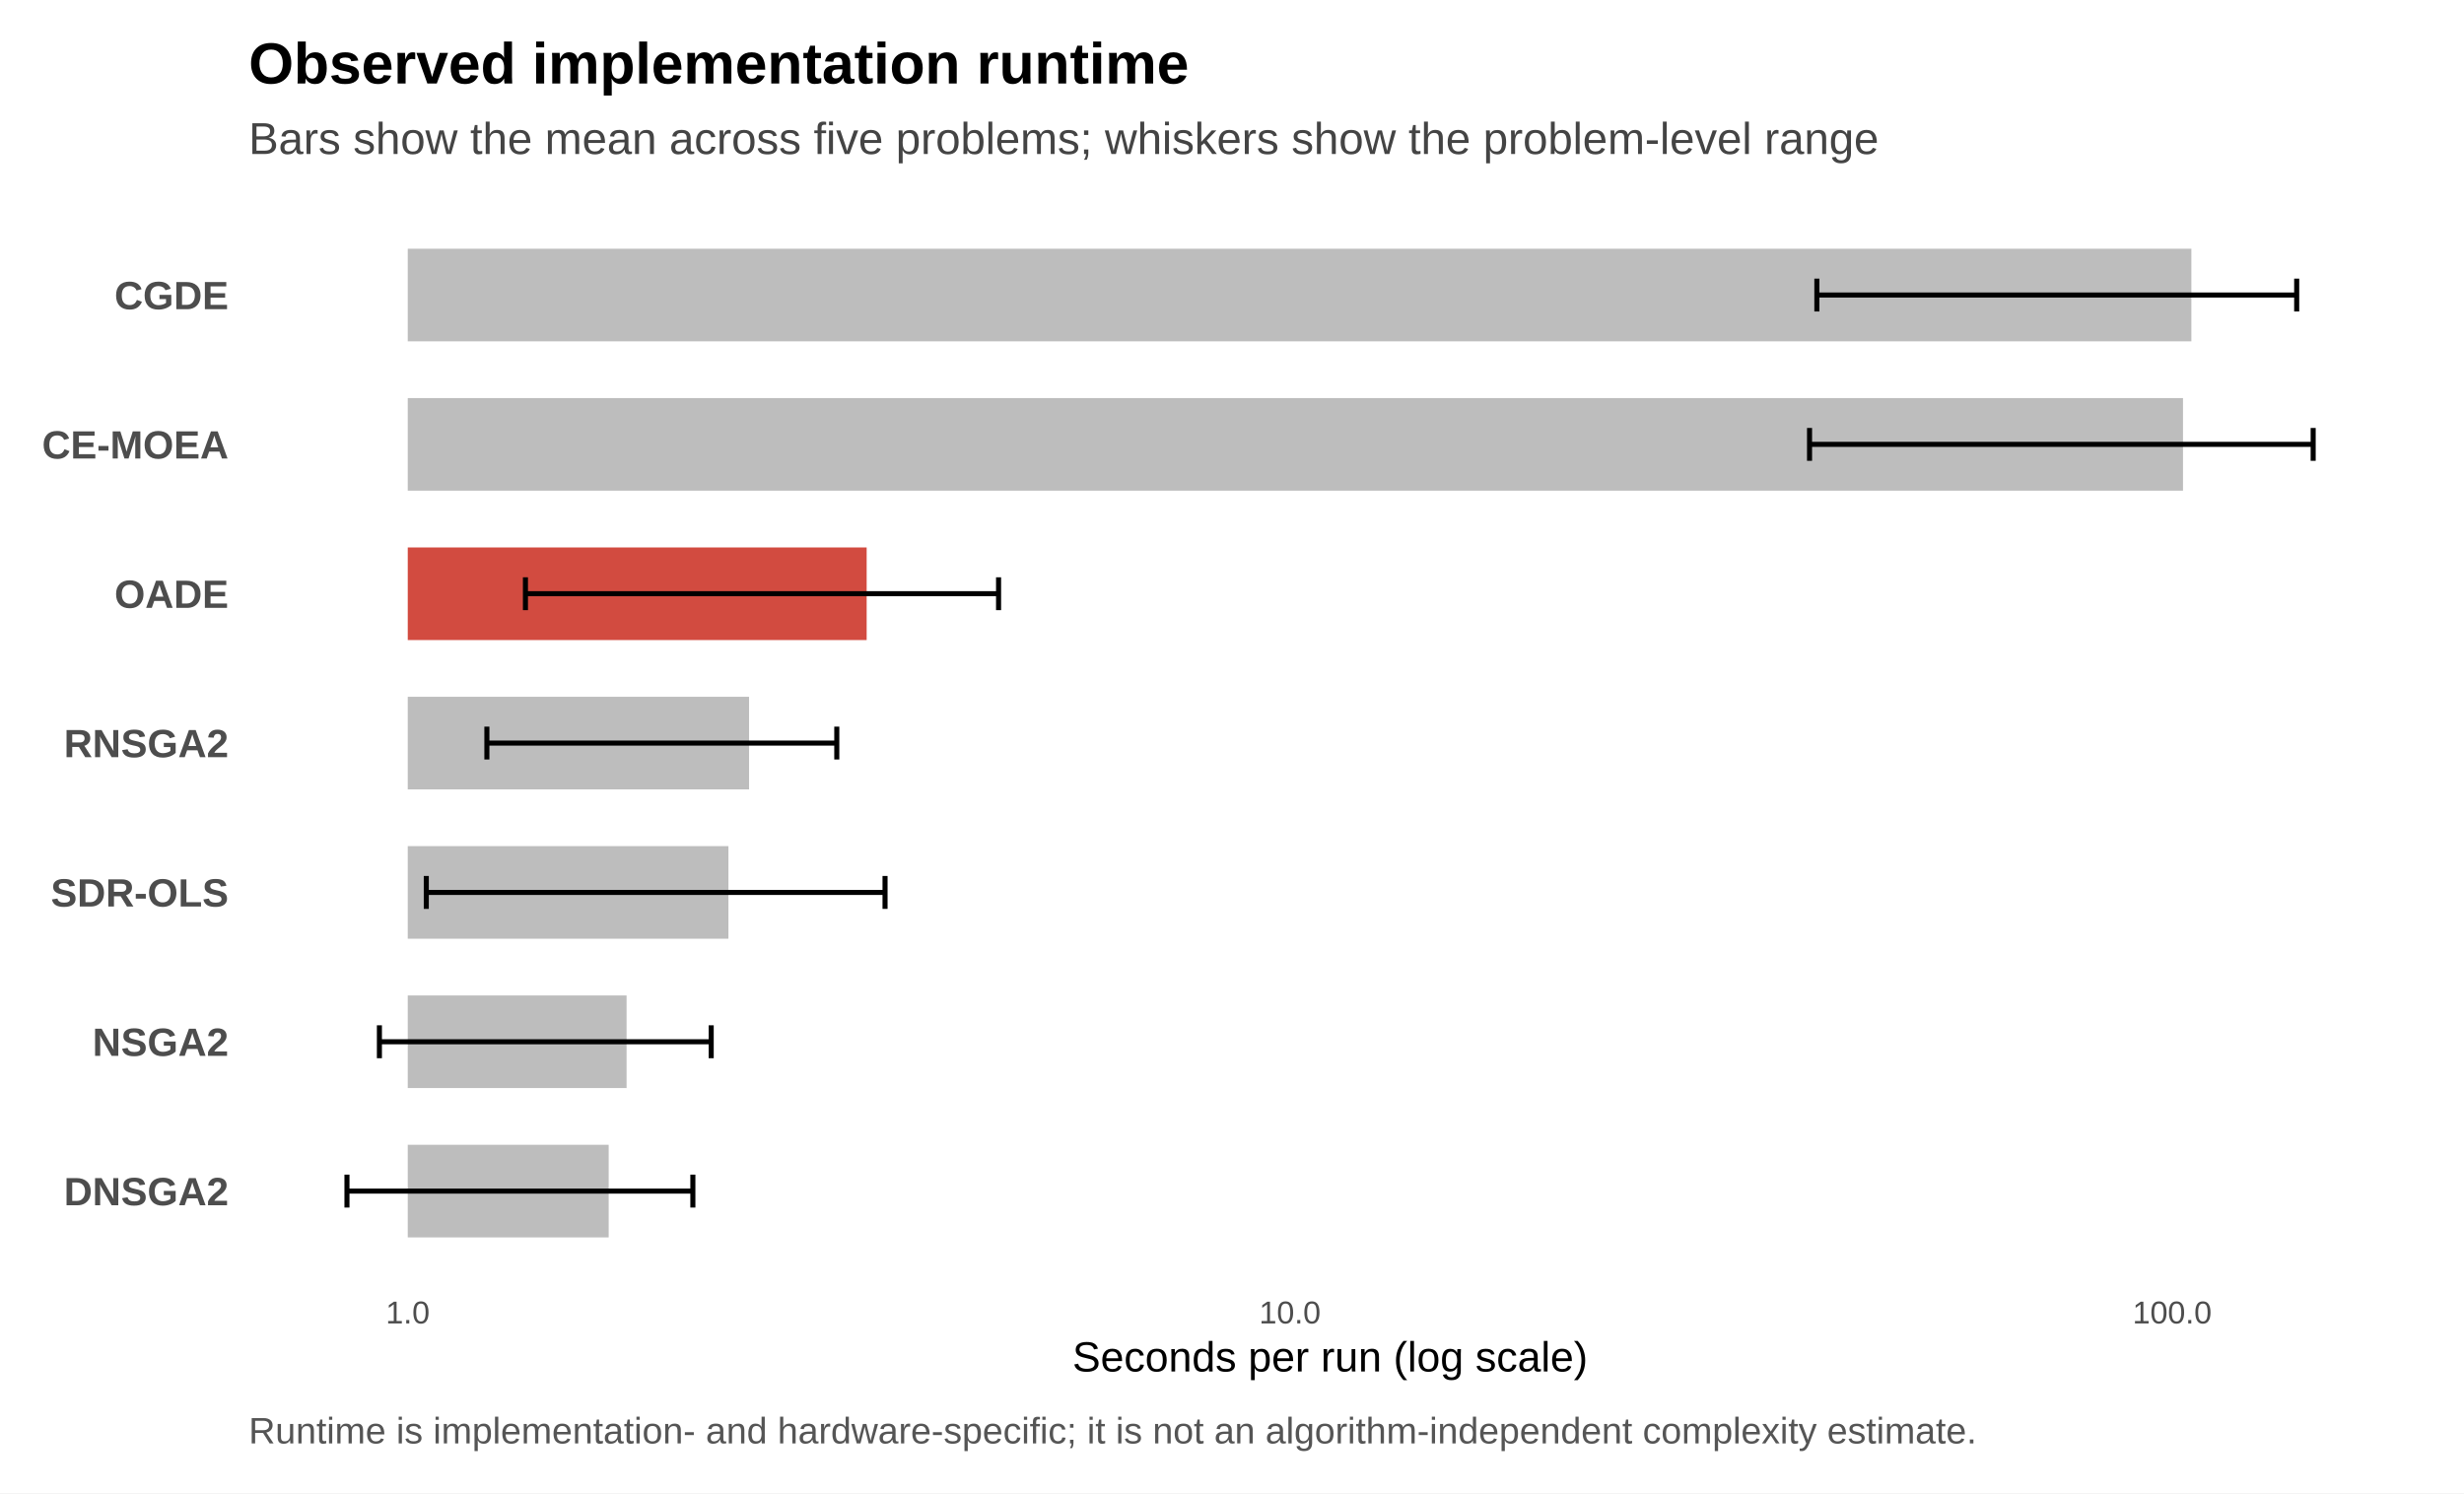
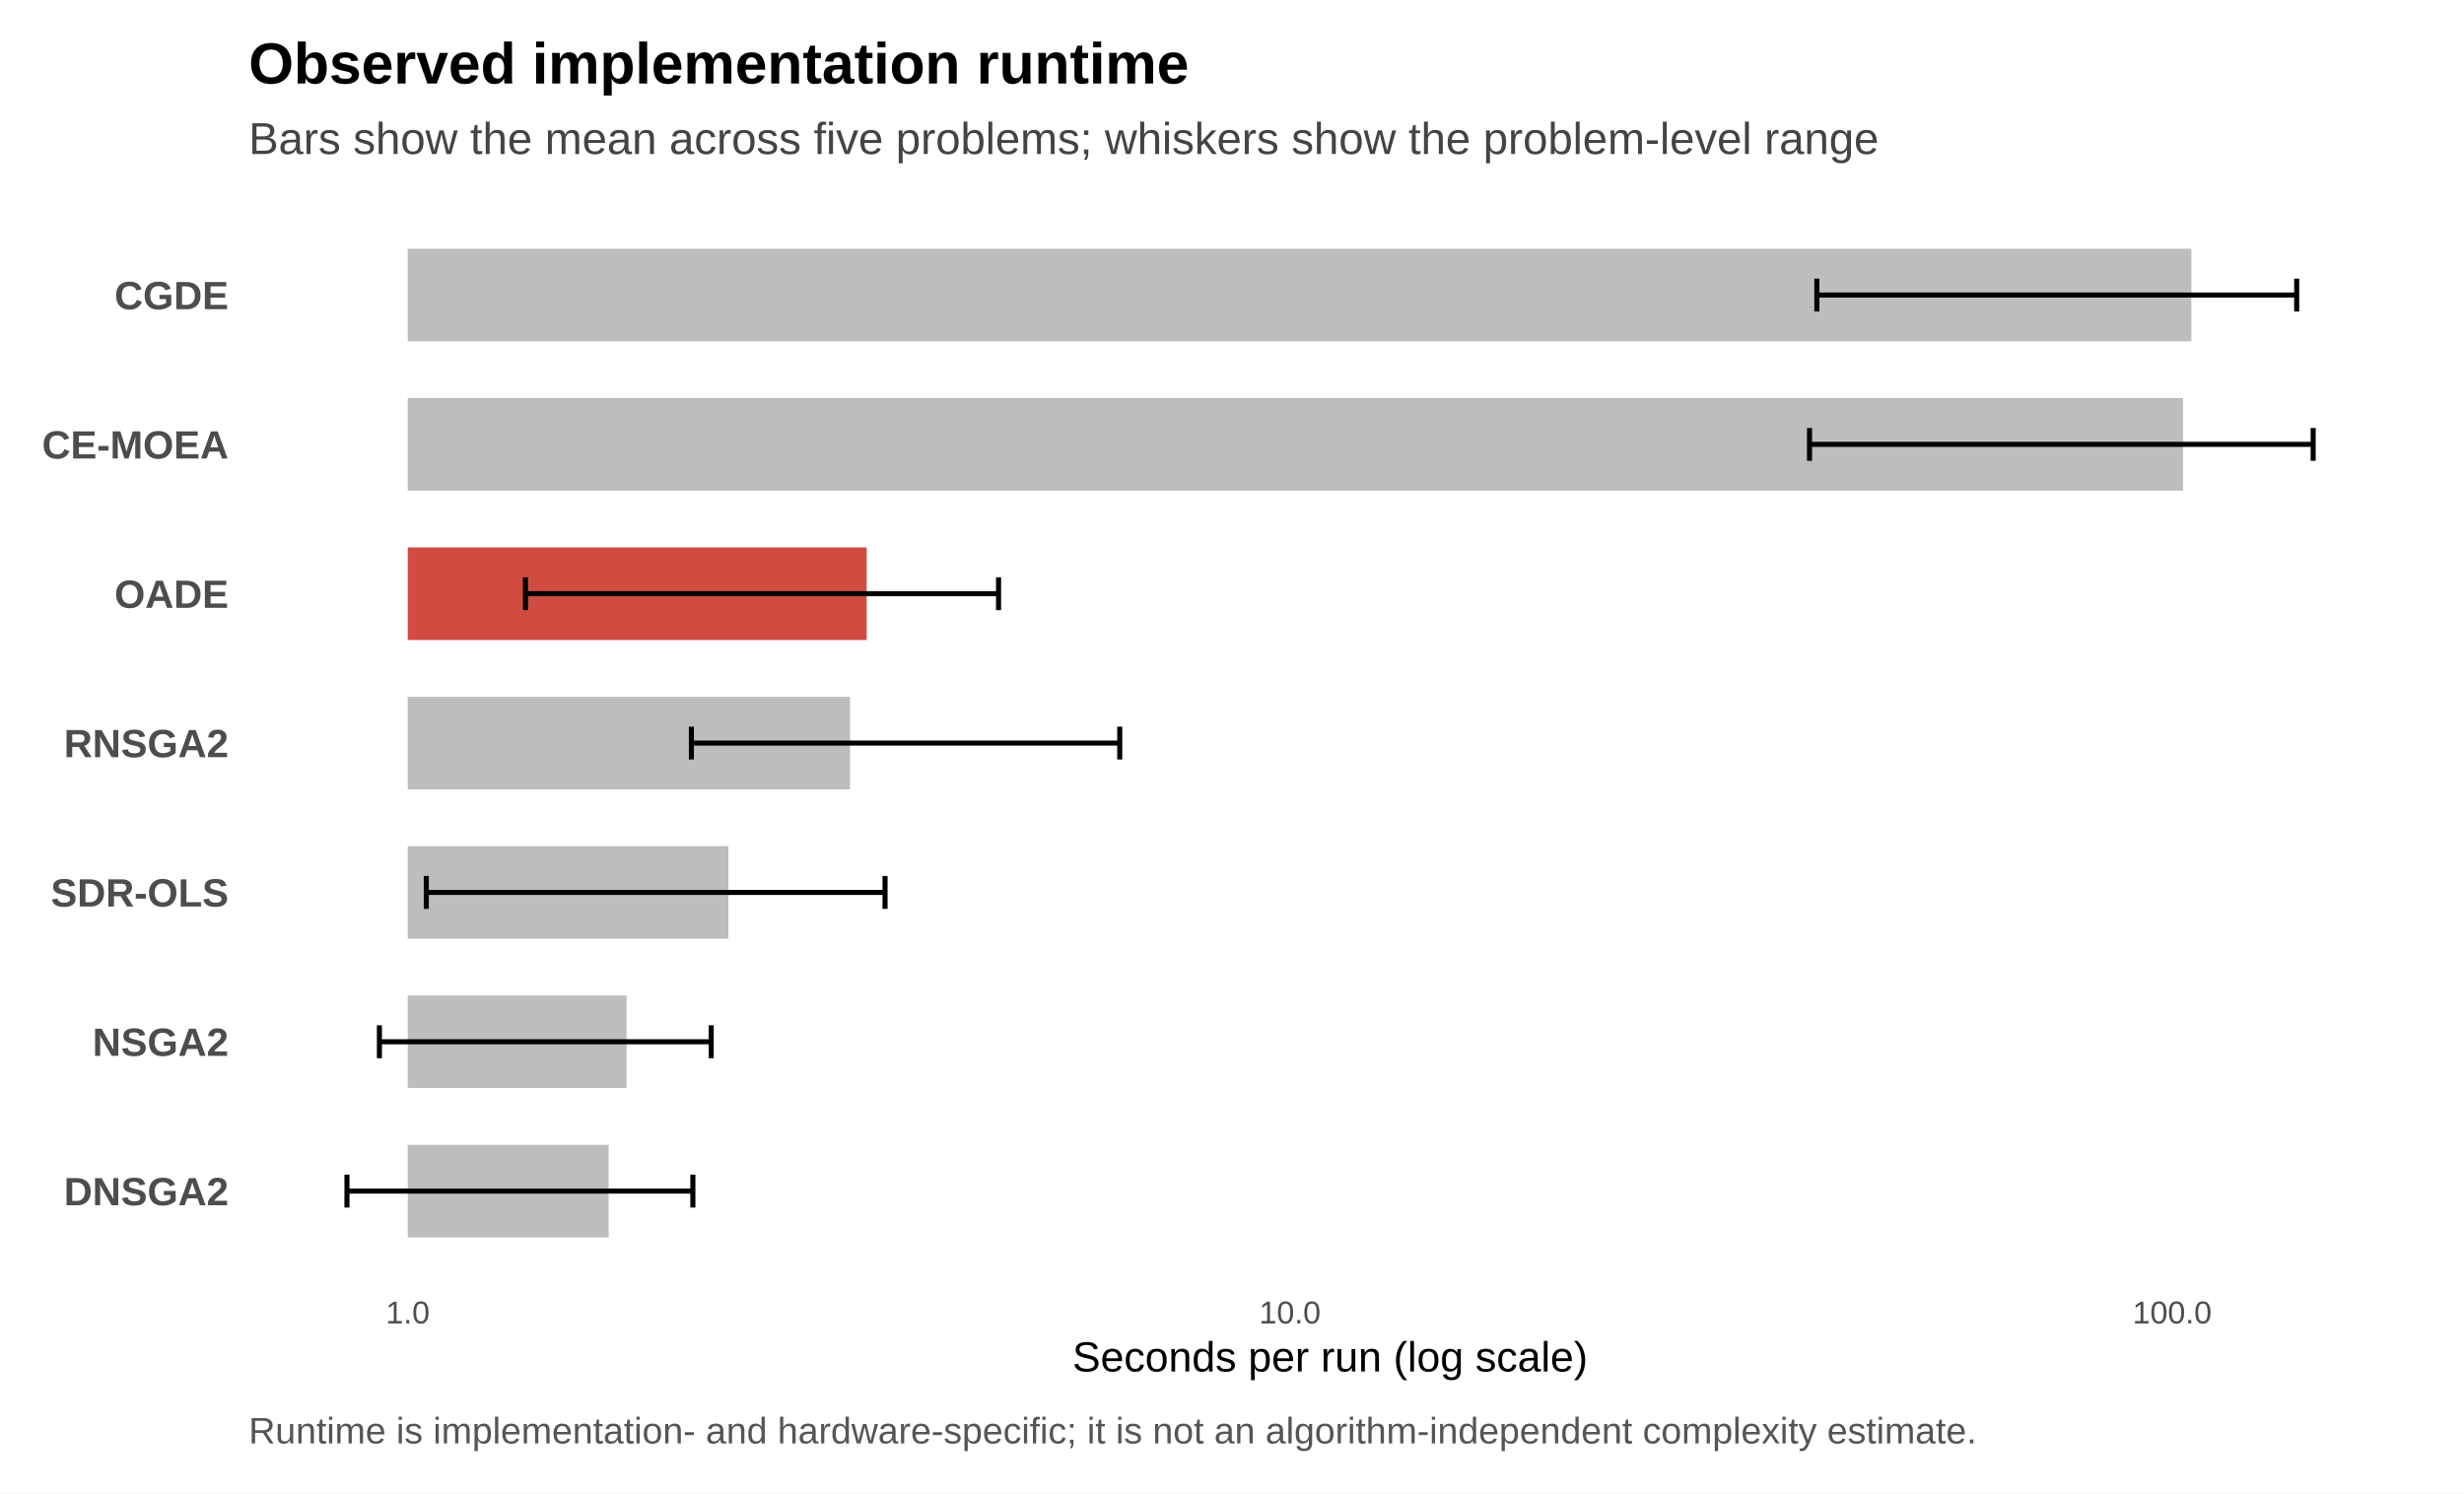
<svg xmlns="http://www.w3.org/2000/svg" width="467.72pt" height="283.46pt" viewBox="0 0 467.72 283.46">
  <g class="svglite">
    <defs>
      <style type="text/css">
    .svglite line, .svglite polyline, .svglite polygon, .svglite path, .svglite rect, .svglite circle {
      fill: none;
      stroke: #000000;
      stroke-linecap: round;
      stroke-linejoin: round;
      stroke-miterlimit: 10.00;
    }
    .svglite text {
      white-space: pre;
    }
    .svglite g.glyphgroup path {
      fill: inherit;
      stroke: none;
    }
  </style>
    </defs>
    <rect width="100%" height="100%" style="stroke: none; fill: #FFFFFF;" />
    <defs>
      <clipPath id="cpMC4wMHw0NjcuNzJ8MC4wMHwyODMuNDY=">
        <rect x="0.00" y="0.00" width="467.72" height="283.46" />
      </clipPath>
    </defs>
    <g clip-path="url(#cpMC4wMHw0NjcuNzJ8MC4wMHwyODMuNDY=)">
      <rect x="0" y="0.00" width="467.72" height="283.46" style="stroke-width: 0.82; stroke: none; fill: #FFFFFF;" />
    </g>
    <defs>
      <clipPath id="cpNDcuMjB8NDU3Ljc1fDM5LjAwfDI0My4xMw==">
        <rect x="47.20" y="39.00" width="410.55" height="204.13" />
      </clipPath>
    </defs>
    <g clip-path="url(#cpNDcuMjB8NDU3Ljc1fDM5LjAwfDI0My4xMw==)">
      <rect x="77.40" y="75.57" width="336.98" height="17.58" style="stroke-width: 0.82; stroke: none; stroke-linecap: butt; stroke-linejoin: miter; fill: #BDBDBD;" />
      <rect x="77.40" y="47.22" width="338.57" height="17.58" style="stroke-width: 0.82; stroke: none; stroke-linecap: butt; stroke-linejoin: miter; fill: #BDBDBD;" />
      <rect x="77.40" y="217.33" width="38.14" height="17.58" style="stroke-width: 0.82; stroke: none; stroke-linecap: butt; stroke-linejoin: miter; fill: #BDBDBD;" />
      <rect x="77.40" y="188.98" width="41.54" height="17.58" style="stroke-width: 0.82; stroke: none; stroke-linecap: butt; stroke-linejoin: miter; fill: #BDBDBD;" />
      <rect x="77.40" y="160.63" width="60.87" height="17.58" style="stroke-width: 0.82; stroke: none; stroke-linecap: butt; stroke-linejoin: miter; fill: #BDBDBD;" />
      <rect x="77.40" y="103.93" width="87.11" height="17.58" style="stroke-width: 0.82; stroke: none; stroke-linecap: butt; stroke-linejoin: miter; fill: #D24B40;" />
-       <rect x="77.40" y="132.28" width="64.79" height="17.58" style="stroke-width: 0.82; stroke: none; stroke-linecap: butt; stroke-linejoin: miter; fill: #BDBDBD;" />
+       <rect x="77.40" y="132.28" width="83.95" height="17.58" style="stroke-width: 0.82; stroke: none; stroke-linecap: butt; stroke-linejoin: miter; fill: #BDBDBD;" />
      <polyline points="439.09,87.48 439.09,81.24 " style="stroke-width: 0.96; stroke-linecap: butt;" />
      <polyline points="439.09,84.36 343.49,84.36 " style="stroke-width: 0.96; stroke-linecap: butt;" />
      <polyline points="343.49,87.48 343.49,81.24 " style="stroke-width: 0.96; stroke-linecap: butt;" />
      <polyline points="435.96,59.13 435.96,52.89 " style="stroke-width: 0.96; stroke-linecap: butt;" />
      <polyline points="435.96,56.01 344.88,56.01 " style="stroke-width: 0.96; stroke-linecap: butt;" />
      <polyline points="344.88,59.13 344.88,52.89 " style="stroke-width: 0.96; stroke-linecap: butt;" />
      <polyline points="131.52,229.24 131.52,223.00 " style="stroke-width: 0.96; stroke-linecap: butt;" />
      <polyline points="131.52,226.12 65.86,226.12 " style="stroke-width: 0.96; stroke-linecap: butt;" />
      <polyline points="65.86,229.24 65.86,223.00 " style="stroke-width: 0.96; stroke-linecap: butt;" />
      <polyline points="135.00,200.89 135.00,194.65 " style="stroke-width: 0.96; stroke-linecap: butt;" />
      <polyline points="135.00,197.77 72.02,197.77 " style="stroke-width: 0.96; stroke-linecap: butt;" />
      <polyline points="72.02,200.89 72.02,194.65 " style="stroke-width: 0.96; stroke-linecap: butt;" />
      <polyline points="168.00,172.54 168.00,166.30 " style="stroke-width: 0.96; stroke-linecap: butt;" />
      <polyline points="168.00,169.42 80.92,169.42 " style="stroke-width: 0.96; stroke-linecap: butt;" />
      <polyline points="80.92,172.54 80.92,166.30 " style="stroke-width: 0.96; stroke-linecap: butt;" />
      <polyline points="189.55,115.83 189.55,109.60 " style="stroke-width: 0.96; stroke-linecap: butt;" />
      <polyline points="189.55,112.71 99.74,112.71 " style="stroke-width: 0.96; stroke-linecap: butt;" />
      <polyline points="99.74,115.83 99.74,109.60 " style="stroke-width: 0.96; stroke-linecap: butt;" />
-       <polyline points="158.84,144.18 158.84,137.95 " style="stroke-width: 0.96; stroke-linecap: butt;" />
-       <polyline points="158.84,141.07 92.42,141.07 " style="stroke-width: 0.96; stroke-linecap: butt;" />
-       <polyline points="92.42,144.18 92.42,137.95 " style="stroke-width: 0.96; stroke-linecap: butt;" />
+       <polyline points="212.55,144.18 212.55,137.95 " style="stroke-width: 0.96; stroke-linecap: butt;" />
+       <polyline points="212.55,141.07 131.24,141.07 " style="stroke-width: 0.96; stroke-linecap: butt;" />
+       <polyline points="131.24,144.18 131.24,137.95 " style="stroke-width: 0.96; stroke-linecap: butt;" />
    </g>
    <g clip-path="url(#cpMC4wMHw0NjcuNzJ8MC4wMHwyODMuNDY=)">
      <text x="43.39" y="228.81" text-anchor="end" style="font-size: 7.50px; font-weight: bold;fill: #4D4D4D; font-family: &quot;Arial&quot;;" textLength="31.27px" lengthAdjust="spacingAndGlyphs">DNSGA2</text>
      <text x="43.39" y="200.45" text-anchor="end" style="font-size: 7.50px; font-weight: bold;fill: #4D4D4D; font-family: &quot;Arial&quot;;" textLength="25.84px" lengthAdjust="spacingAndGlyphs">NSGA2</text>
      <text x="43.39" y="172.10" text-anchor="end" style="font-size: 7.50px; font-weight: bold;fill: #4D4D4D; font-family: &quot;Arial&quot;;" textLength="33.75px" lengthAdjust="spacingAndGlyphs">SDR-OLS</text>
      <text x="43.39" y="143.75" text-anchor="end" style="font-size: 7.50px; font-weight: bold;fill: #4D4D4D; font-family: &quot;Arial&quot;;" textLength="31.27px" lengthAdjust="spacingAndGlyphs">RNSGA2</text>
      <text x="43.39" y="115.40" text-anchor="end" style="font-size: 7.50px; font-weight: bold;fill: #4D4D4D; font-family: &quot;Arial&quot;;" textLength="21.67px" lengthAdjust="spacingAndGlyphs">OADE</text>
      <text x="43.39" y="87.05" text-anchor="end" style="font-size: 7.50px; font-weight: bold;fill: #4D4D4D; font-family: &quot;Arial&quot;;" textLength="35.42px" lengthAdjust="spacingAndGlyphs">CE-MOEA</text>
      <text x="43.39" y="58.70" text-anchor="end" style="font-size: 7.50px; font-weight: bold;fill: #4D4D4D; font-family: &quot;Arial&quot;;" textLength="21.67px" lengthAdjust="spacingAndGlyphs">CGDE</text>
      <text x="77.40" y="251.24" text-anchor="middle" style="font-size: 6.00px;fill: #4D4D4D; font-family: &quot;Arial&quot;;" textLength="8.36px" lengthAdjust="spacingAndGlyphs">1.0</text>
      <text x="244.86" y="251.24" text-anchor="middle" style="font-size: 6.00px;fill: #4D4D4D; font-family: &quot;Arial&quot;;" textLength="11.70px" lengthAdjust="spacingAndGlyphs">10.0</text>
      <text x="412.32" y="251.24" text-anchor="middle" style="font-size: 6.00px;fill: #4D4D4D; font-family: &quot;Arial&quot;;" textLength="15.05px" lengthAdjust="spacingAndGlyphs">100.0</text>
      <text x="252.48" y="260.36" text-anchor="middle" style="font-size: 8.00px; font-family: &quot;Arial&quot;;" textLength="97.91px" lengthAdjust="spacingAndGlyphs">Seconds per run (log scale)</text>
      <text x="47.20" y="29.24" style="font-size: 8.50px;fill: #444444; font-family: &quot;Arial&quot;;" textLength="309.62px" lengthAdjust="spacingAndGlyphs">Bars show the mean across five problems; whiskers show the problem-level range</text>
      <text x="47.20" y="15.85" style="font-size: 11.00px; font-weight: bold; font-family: &quot;Arial&quot;;" textLength="178.56px" lengthAdjust="spacingAndGlyphs">Observed implementation runtime</text>
      <text x="47.20" y="274.03" style="font-size: 7.00px;fill: #555555; font-family: &quot;Arial&quot;;" textLength="327.80px" lengthAdjust="spacingAndGlyphs">Runtime is implementation- and hardware-specific; it is not an algorithm-independent complexity estimate.</text>
    </g>
  </g>
</svg>
